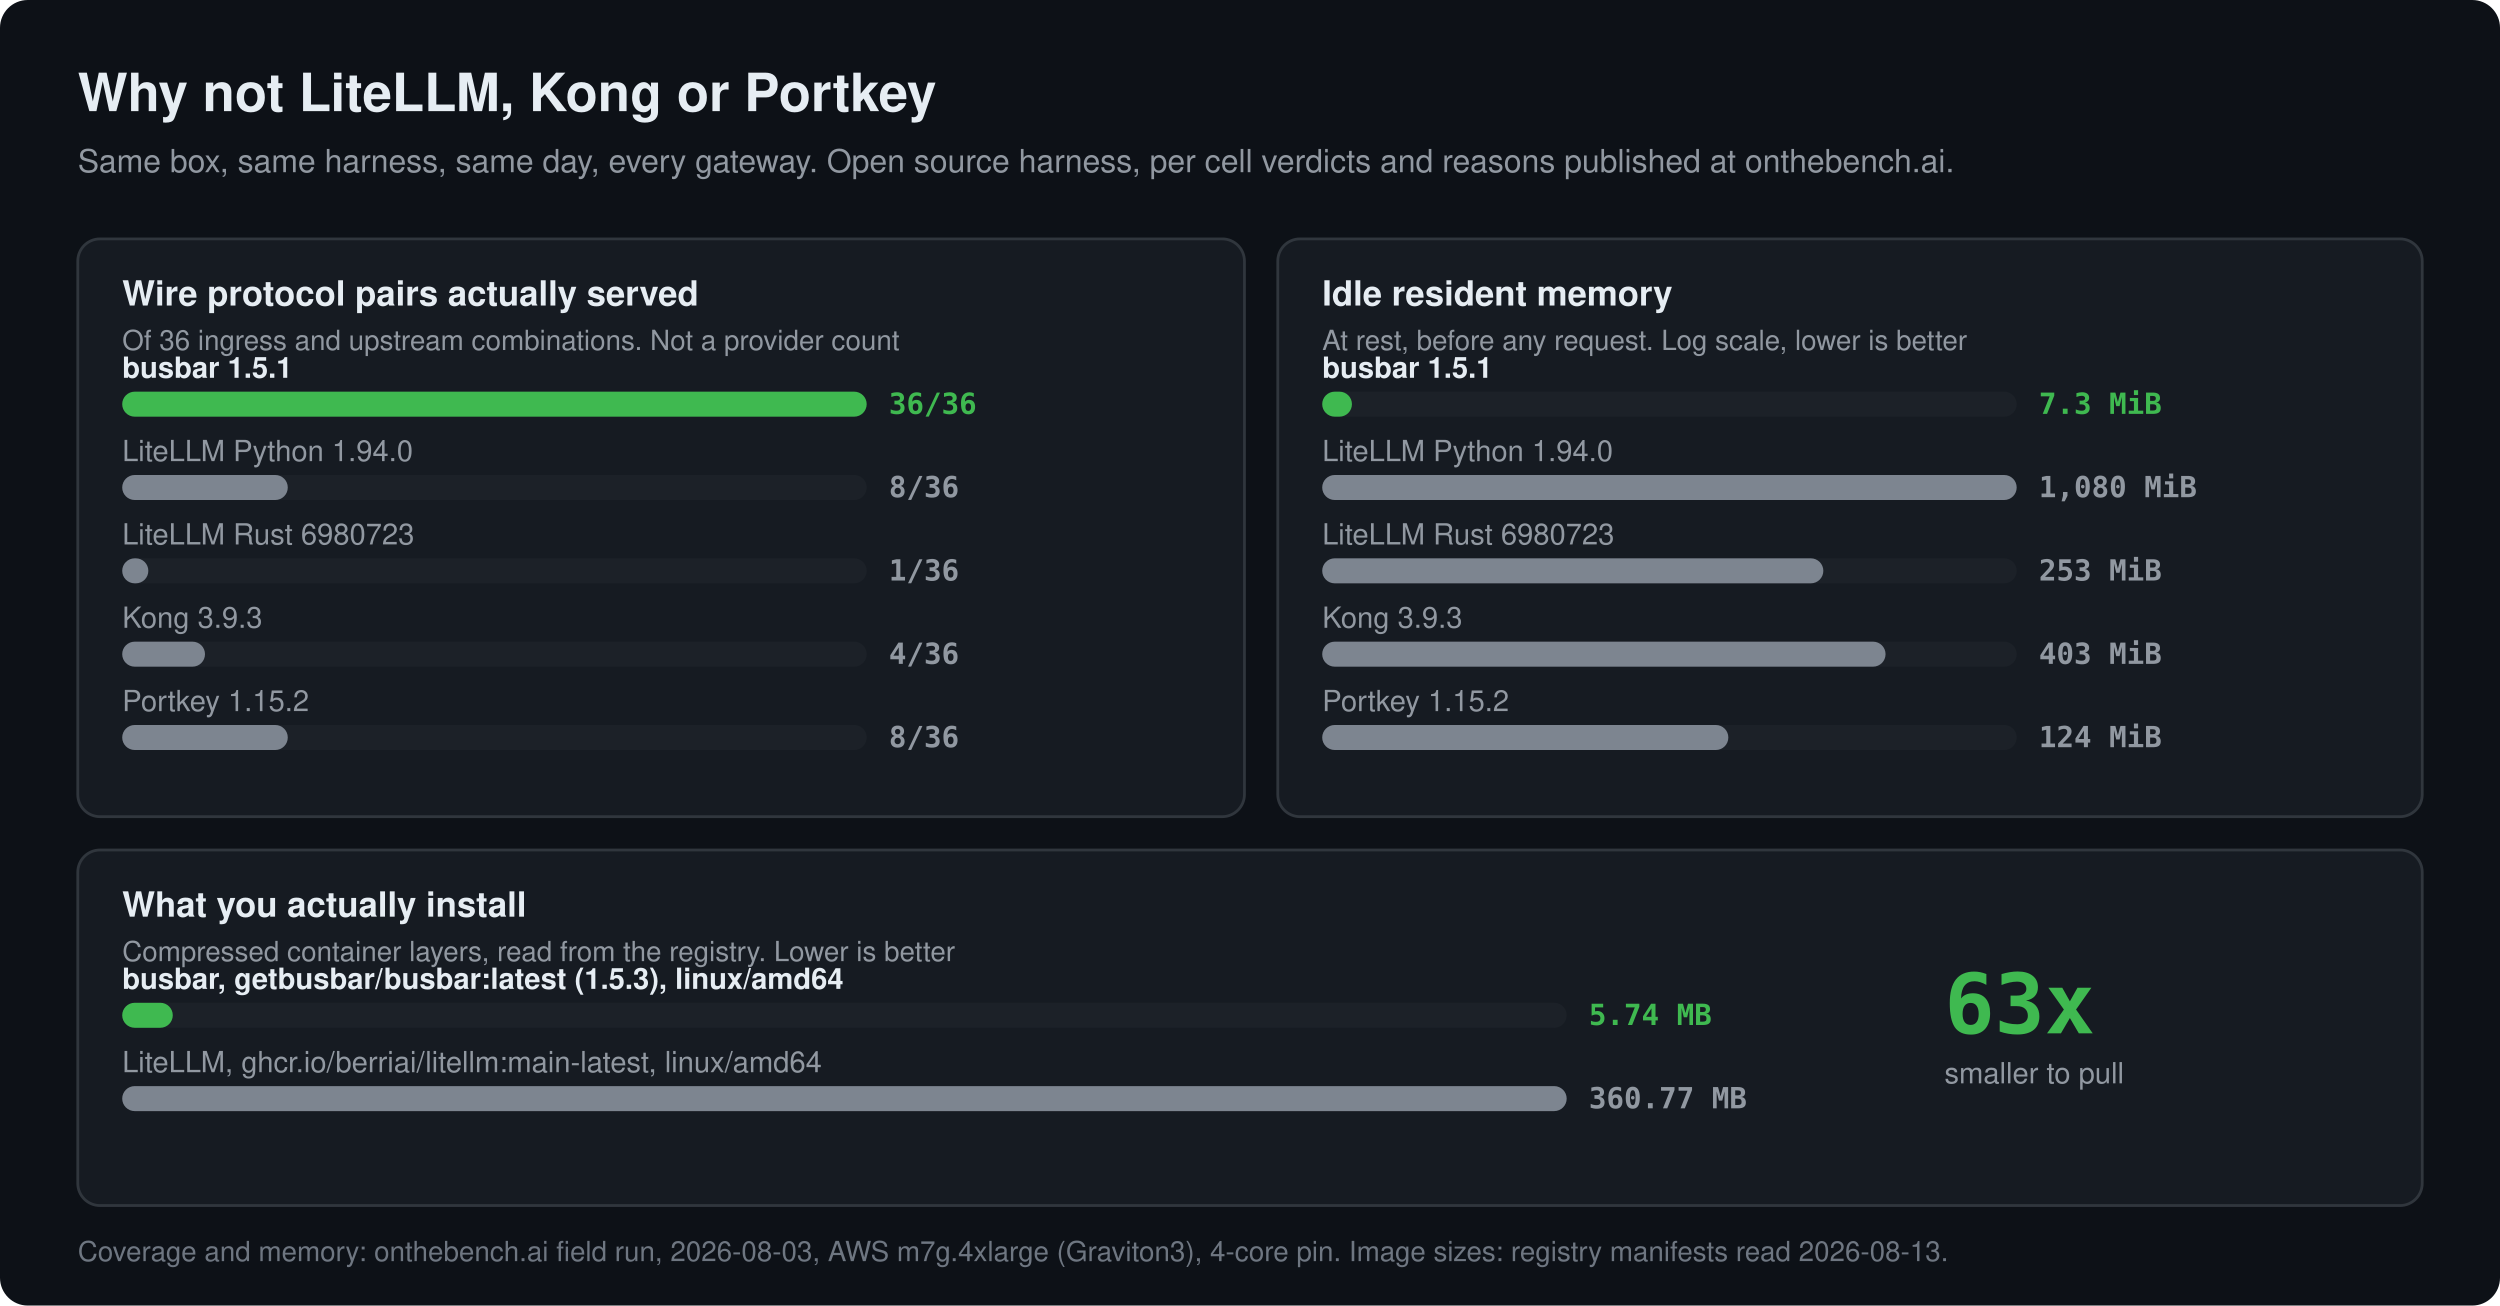
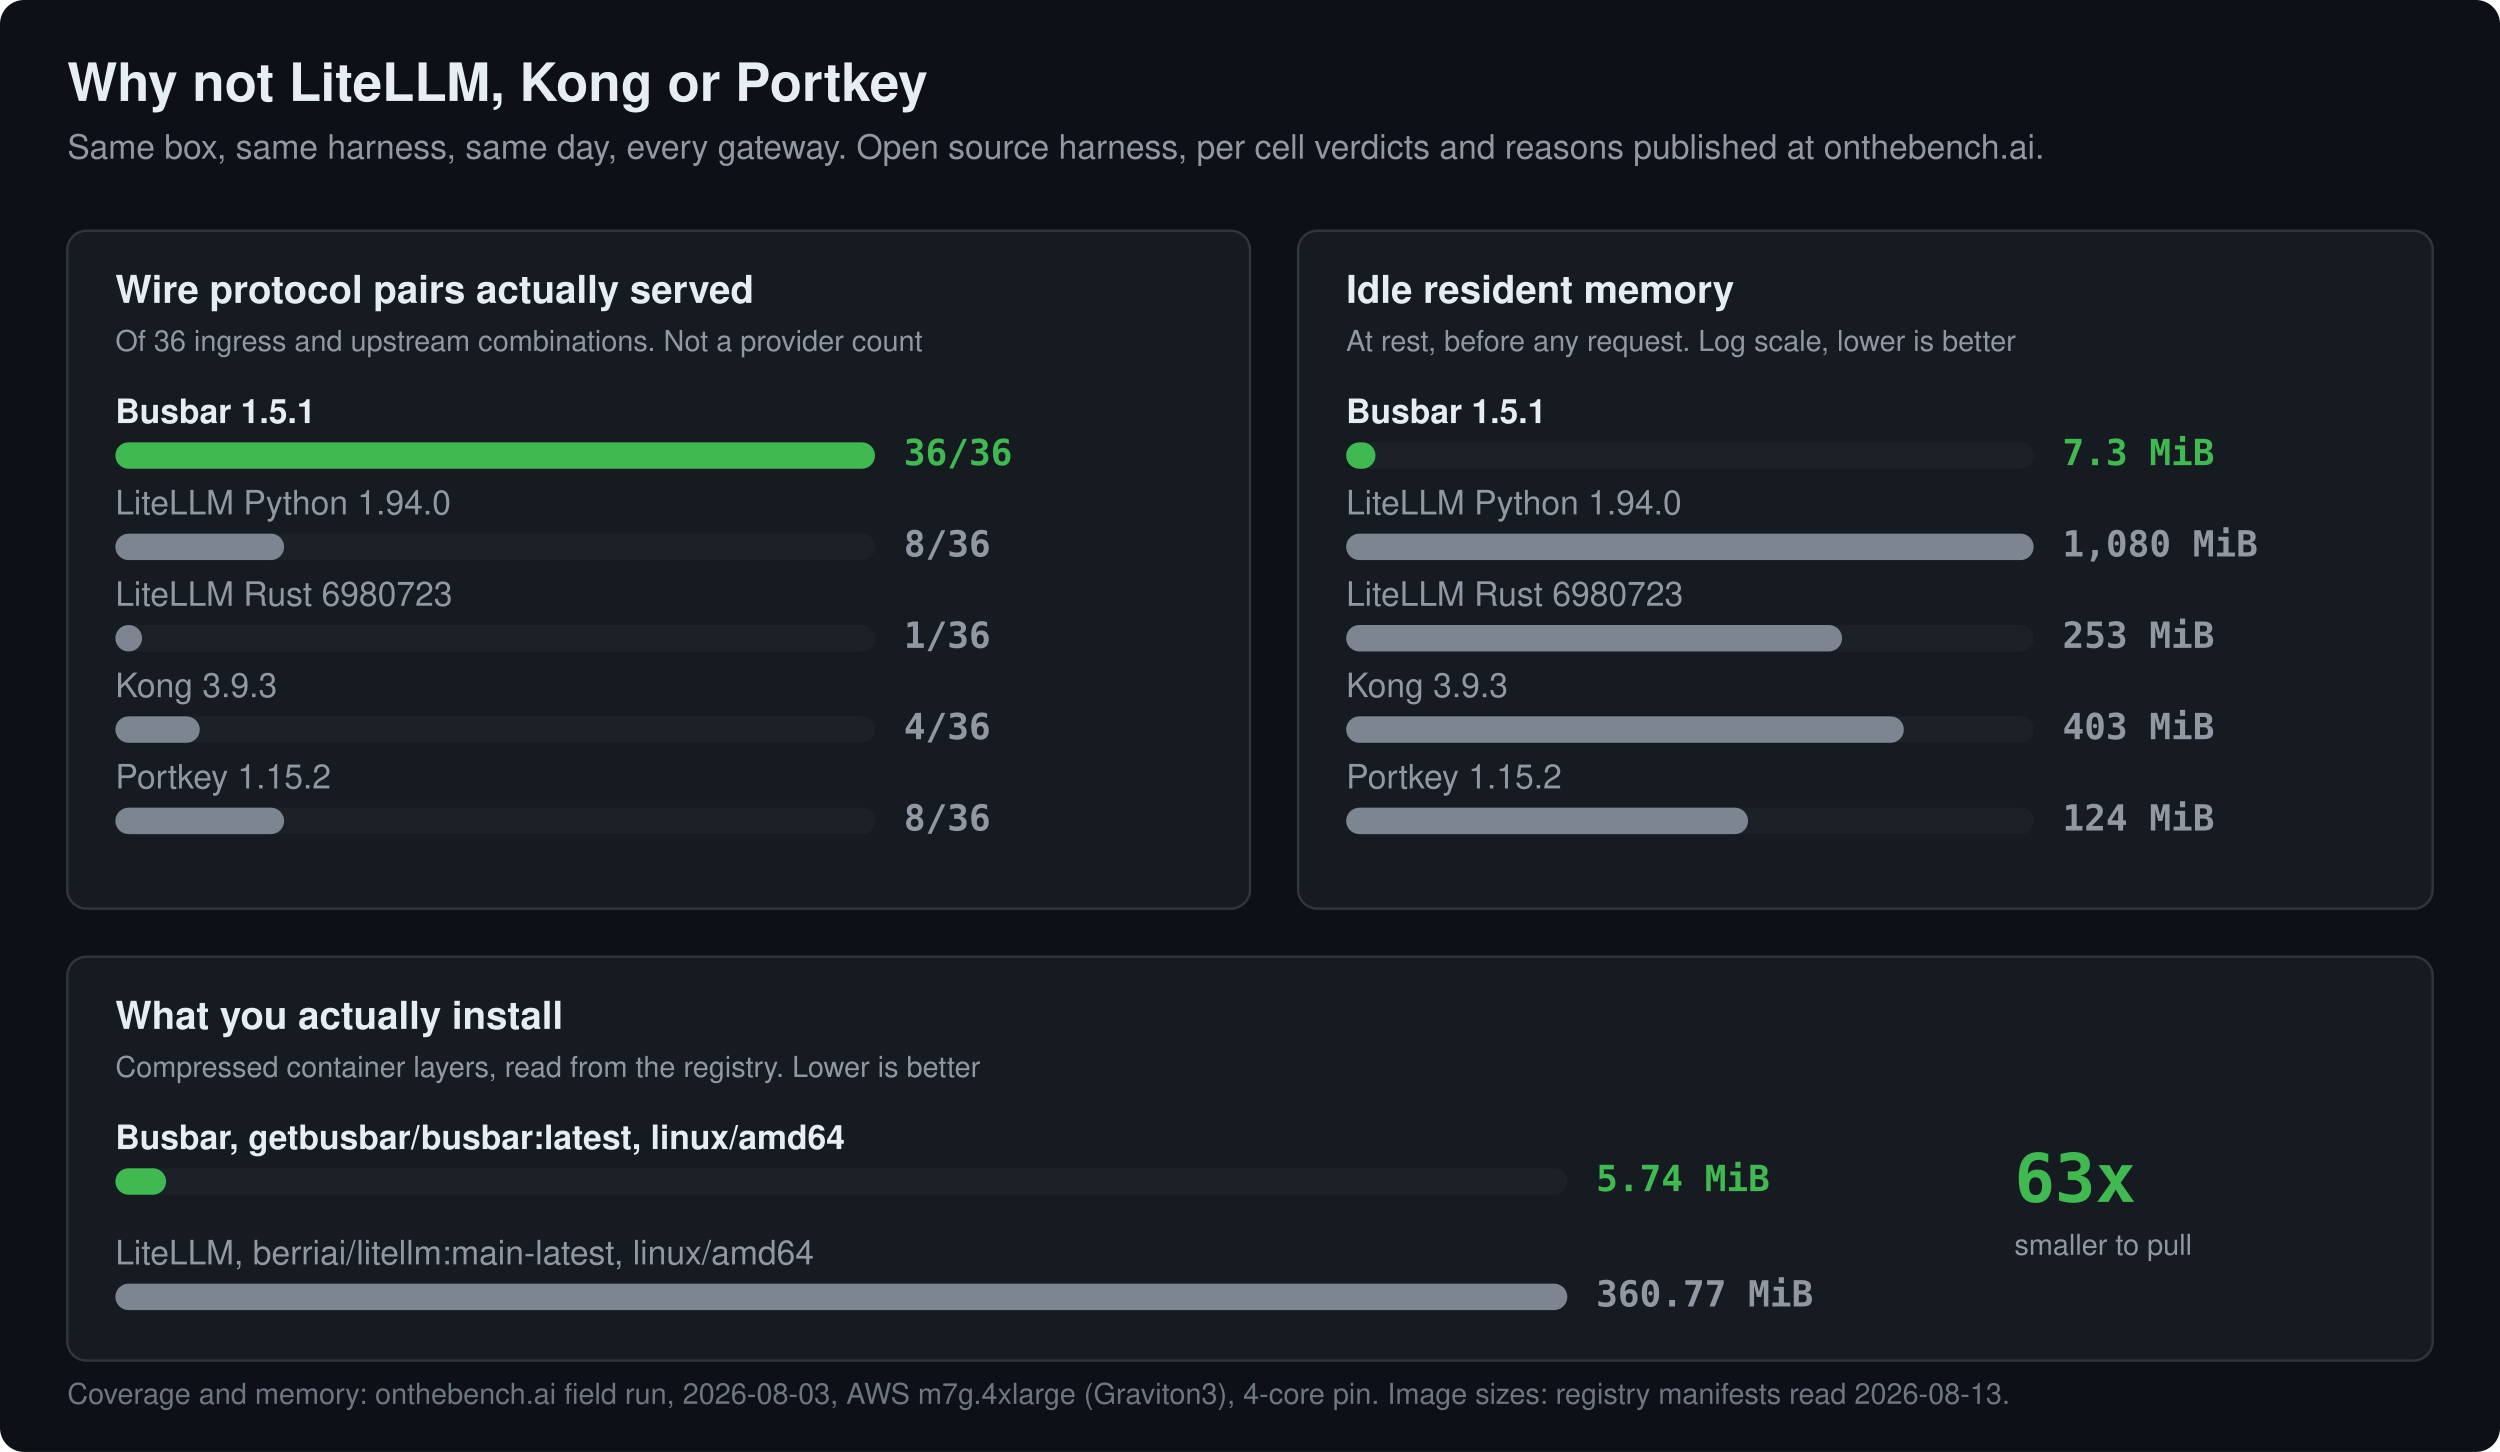
- <svg xmlns="http://www.w3.org/2000/svg" width="900" height="470" viewBox="0 0 900 470" role="img" aria-label="Why not LiteLLM, Kong or Portkey">
-   <rect width="900" height="470" rx="10" fill="#0d1117" />
-   <text x="28.0" y="40.0" font-family="ui-sans-serif,-apple-system,BlinkMacSystemFont,'Segoe UI',Helvetica,Arial,sans-serif" font-size="19" font-weight="650" fill="#e6edf3" text-anchor="start">Why not LiteLLM, Kong or Portkey</text>
-   <text x="28.0" y="62.0" font-family="ui-sans-serif,-apple-system,BlinkMacSystemFont,'Segoe UI',Helvetica,Arial,sans-serif" font-size="11.5" font-weight="400" fill="#9198a1" text-anchor="start">Same box, same harness, same day, every gateway. Open source harness, per cell verdicts and reasons published at onthebench.ai.</text>
-   <rect x="28.0" y="86.0" width="420.0" height="208.0" rx="8" fill="#161b22" stroke="#30363d" stroke-width="1" />
-   <text x="44.0" y="110.0" font-family="ui-sans-serif,-apple-system,BlinkMacSystemFont,'Segoe UI',Helvetica,Arial,sans-serif" font-size="12.5" font-weight="700" fill="#e6edf3" text-anchor="start">Wire protocol pairs actually served</text>
-   <text x="44.0" y="126.0" font-family="ui-sans-serif,-apple-system,BlinkMacSystemFont,'Segoe UI',Helvetica,Arial,sans-serif" font-size="10" font-weight="400" fill="#9198a1" text-anchor="start">Of 36 ingress and upstream combinations. Not a provider count</text>
-   <text x="44.0" y="136.0" font-family="ui-sans-serif,-apple-system,BlinkMacSystemFont,'Segoe UI',Helvetica,Arial,sans-serif" font-size="10.5" font-weight="700" fill="#e6edf3" text-anchor="start">busbar 1.5.1</text>
-   <rect x="44.0" y="141.0" width="268.0" height="9.0" rx="4.5" fill="#1c2128" />
-   <rect x="44.0" y="141.0" width="268.0" height="9.0" rx="4.5" fill="#3fb950" />
-   <text x="320.0" y="149.0" font-family="ui-monospace,SFMono-Regular,'SF Mono',Menlo,Consolas,monospace" font-size="10.5" font-weight="700" fill="#3fb950" text-anchor="start">36/36</text>
-   <text x="44.0" y="166.0" font-family="ui-sans-serif,-apple-system,BlinkMacSystemFont,'Segoe UI',Helvetica,Arial,sans-serif" font-size="10.5" font-weight="500" fill="#9198a1" text-anchor="start">LiteLLM Python 1.94.0</text>
-   <rect x="44.0" y="171.0" width="268.0" height="9.0" rx="4.5" fill="#1c2128" />
-   <rect x="44.0" y="171.0" width="59.6" height="9.0" rx="4.5" fill="#7d8590" />
-   <text x="320.0" y="179.0" font-family="ui-monospace,SFMono-Regular,'SF Mono',Menlo,Consolas,monospace" font-size="10.5" font-weight="600" fill="#9198a1" text-anchor="start">8/36</text>
-   <text x="44.0" y="196.0" font-family="ui-sans-serif,-apple-system,BlinkMacSystemFont,'Segoe UI',Helvetica,Arial,sans-serif" font-size="10.5" font-weight="500" fill="#9198a1" text-anchor="start">LiteLLM Rust 6980723</text>
-   <rect x="44.0" y="201.0" width="268.0" height="9.0" rx="4.5" fill="#1c2128" />
-   <rect x="44.0" y="201.0" width="9.4" height="9.0" rx="4.5" fill="#7d8590" />
-   <text x="320.0" y="209.0" font-family="ui-monospace,SFMono-Regular,'SF Mono',Menlo,Consolas,monospace" font-size="10.5" font-weight="600" fill="#9198a1" text-anchor="start">1/36</text>
-   <text x="44.0" y="226.0" font-family="ui-sans-serif,-apple-system,BlinkMacSystemFont,'Segoe UI',Helvetica,Arial,sans-serif" font-size="10.5" font-weight="500" fill="#9198a1" text-anchor="start">Kong 3.9.3</text>
-   <rect x="44.0" y="231.0" width="268.0" height="9.0" rx="4.5" fill="#1c2128" />
-   <rect x="44.0" y="231.0" width="29.8" height="9.0" rx="4.5" fill="#7d8590" />
-   <text x="320.0" y="239.0" font-family="ui-monospace,SFMono-Regular,'SF Mono',Menlo,Consolas,monospace" font-size="10.5" font-weight="600" fill="#9198a1" text-anchor="start">4/36</text>
-   <text x="44.0" y="256.0" font-family="ui-sans-serif,-apple-system,BlinkMacSystemFont,'Segoe UI',Helvetica,Arial,sans-serif" font-size="10.5" font-weight="500" fill="#9198a1" text-anchor="start">Portkey 1.15.2</text>
-   <rect x="44.0" y="261.0" width="268.0" height="9.0" rx="4.5" fill="#1c2128" />
-   <rect x="44.0" y="261.0" width="59.6" height="9.0" rx="4.5" fill="#7d8590" />
-   <text x="320.0" y="269.0" font-family="ui-monospace,SFMono-Regular,'SF Mono',Menlo,Consolas,monospace" font-size="10.5" font-weight="600" fill="#9198a1" text-anchor="start">8/36</text>
-   <rect x="460.0" y="86.0" width="412.0" height="208.0" rx="8" fill="#161b22" stroke="#30363d" stroke-width="1" />
-   <text x="476.0" y="110.0" font-family="ui-sans-serif,-apple-system,BlinkMacSystemFont,'Segoe UI',Helvetica,Arial,sans-serif" font-size="12.5" font-weight="700" fill="#e6edf3" text-anchor="start">Idle resident memory</text>
-   <text x="476.0" y="126.0" font-family="ui-sans-serif,-apple-system,BlinkMacSystemFont,'Segoe UI',Helvetica,Arial,sans-serif" font-size="10" font-weight="400" fill="#9198a1" text-anchor="start">At rest, before any request. Log scale, lower is better</text>
-   <text x="476.0" y="136.0" font-family="ui-sans-serif,-apple-system,BlinkMacSystemFont,'Segoe UI',Helvetica,Arial,sans-serif" font-size="10.5" font-weight="700" fill="#e6edf3" text-anchor="start">busbar 1.5.1</text>
-   <rect x="476.0" y="141.0" width="250.0" height="9.0" rx="4.5" fill="#1c2128" />
-   <rect x="476.0" y="141.0" width="10.7" height="9.0" rx="4.5" fill="#3fb950" />
-   <text x="734.0" y="149.0" font-family="ui-monospace,SFMono-Regular,'SF Mono',Menlo,Consolas,monospace" font-size="10.5" font-weight="700" fill="#3fb950" text-anchor="start">7.3 MiB</text>
-   <text x="476.0" y="166.0" font-family="ui-sans-serif,-apple-system,BlinkMacSystemFont,'Segoe UI',Helvetica,Arial,sans-serif" font-size="10.5" font-weight="500" fill="#9198a1" text-anchor="start">LiteLLM Python 1.94.0</text>
-   <rect x="476.0" y="171.0" width="250.0" height="9.0" rx="4.5" fill="#1c2128" />
-   <rect x="476.0" y="171.0" width="250.0" height="9.0" rx="4.5" fill="#7d8590" />
-   <text x="734.0" y="179.0" font-family="ui-monospace,SFMono-Regular,'SF Mono',Menlo,Consolas,monospace" font-size="10.5" font-weight="600" fill="#9198a1" text-anchor="start">1,080 MiB</text>
-   <text x="476.0" y="196.0" font-family="ui-sans-serif,-apple-system,BlinkMacSystemFont,'Segoe UI',Helvetica,Arial,sans-serif" font-size="10.5" font-weight="500" fill="#9198a1" text-anchor="start">LiteLLM Rust 6980723</text>
-   <rect x="476.0" y="201.0" width="250.0" height="9.0" rx="4.5" fill="#1c2128" />
-   <rect x="476.0" y="201.0" width="180.4" height="9.0" rx="4.5" fill="#7d8590" />
-   <text x="734.0" y="209.0" font-family="ui-monospace,SFMono-Regular,'SF Mono',Menlo,Consolas,monospace" font-size="10.5" font-weight="600" fill="#9198a1" text-anchor="start">253 MiB</text>
-   <text x="476.0" y="226.0" font-family="ui-sans-serif,-apple-system,BlinkMacSystemFont,'Segoe UI',Helvetica,Arial,sans-serif" font-size="10.5" font-weight="500" fill="#9198a1" text-anchor="start">Kong 3.9.3</text>
-   <rect x="476.0" y="231.0" width="250.0" height="9.0" rx="4.5" fill="#1c2128" />
-   <rect x="476.0" y="231.0" width="202.8" height="9.0" rx="4.5" fill="#7d8590" />
-   <text x="734.0" y="239.0" font-family="ui-monospace,SFMono-Regular,'SF Mono',Menlo,Consolas,monospace" font-size="10.5" font-weight="600" fill="#9198a1" text-anchor="start">403 MiB</text>
-   <text x="476.0" y="256.0" font-family="ui-sans-serif,-apple-system,BlinkMacSystemFont,'Segoe UI',Helvetica,Arial,sans-serif" font-size="10.5" font-weight="500" fill="#9198a1" text-anchor="start">Portkey 1.15.2</text>
-   <rect x="476.0" y="261.0" width="250.0" height="9.0" rx="4.5" fill="#1c2128" />
-   <rect x="476.0" y="261.0" width="146.2" height="9.0" rx="4.5" fill="#7d8590" />
-   <text x="734.0" y="269.0" font-family="ui-monospace,SFMono-Regular,'SF Mono',Menlo,Consolas,monospace" font-size="10.5" font-weight="600" fill="#9198a1" text-anchor="start">124 MiB</text>
-   <rect x="28.0" y="306.0" width="844.0" height="128.0" rx="8" fill="#161b22" stroke="#30363d" stroke-width="1" />
-   <text x="44.0" y="330.0" font-family="ui-sans-serif,-apple-system,BlinkMacSystemFont,'Segoe UI',Helvetica,Arial,sans-serif" font-size="12.5" font-weight="700" fill="#e6edf3" text-anchor="start">What you actually install</text>
-   <text x="44.0" y="346.0" font-family="ui-sans-serif,-apple-system,BlinkMacSystemFont,'Segoe UI',Helvetica,Arial,sans-serif" font-size="10" font-weight="400" fill="#9198a1" text-anchor="start">Compressed container layers, read from the registry. Lower is better</text>
-   <text x="44.0" y="356.0" font-family="ui-sans-serif,-apple-system,BlinkMacSystemFont,'Segoe UI',Helvetica,Arial,sans-serif" font-size="10.5" font-weight="700" fill="#e6edf3" text-anchor="start">busbar, getbusbar/busbar:latest (1.5.3), linux/amd64</text>
-   <rect x="44.0" y="361.0" width="520.0" height="9.0" rx="4.5" fill="#1c2128" />
-   <rect x="44.0" y="361.0" width="18.2" height="9.0" rx="4.5" fill="#3fb950" />
-   <text x="572.0" y="369.0" font-family="ui-monospace,SFMono-Regular,'SF Mono',Menlo,Consolas,monospace" font-size="10.5" font-weight="700" fill="#3fb950" text-anchor="start">5.74 MB</text>
-   <text x="44.0" y="386.0" font-family="ui-sans-serif,-apple-system,BlinkMacSystemFont,'Segoe UI',Helvetica,Arial,sans-serif" font-size="10.5" font-weight="500" fill="#9198a1" text-anchor="start">LiteLLM, ghcr.io/berriai/litellm:main-latest, linux/amd64</text>
-   <rect x="44.0" y="391.0" width="520.0" height="9.0" rx="4.5" fill="#1c2128" />
-   <rect x="44.0" y="391.0" width="520.0" height="9.0" rx="4.5" fill="#7d8590" />
-   <text x="572.0" y="399.0" font-family="ui-monospace,SFMono-Regular,'SF Mono',Menlo,Consolas,monospace" font-size="10.5" font-weight="600" fill="#9198a1" text-anchor="start">360.77 MB</text>
-   <text x="700.0" y="372.0" font-family="ui-monospace,SFMono-Regular,'SF Mono',Menlo,Consolas,monospace" font-size="30" font-weight="700" fill="#3fb950" text-anchor="start">63x</text>
-   <text x="700.0" y="390.0" font-family="ui-sans-serif,-apple-system,BlinkMacSystemFont,'Segoe UI',Helvetica,Arial,sans-serif" font-size="10.5" font-weight="400" fill="#9198a1" text-anchor="start">smaller to pull</text>
-   <text x="28.0" y="454.0" font-family="ui-sans-serif,-apple-system,BlinkMacSystemFont,'Segoe UI',Helvetica,Arial,sans-serif" font-size="10" font-weight="400" fill="#6e7681" text-anchor="start">Coverage and memory: onthebench.ai field run, 2026-08-03, AWS m7g.4xlarge (Graviton3), 4-core pin. Image sizes: registry manifests read 2026-08-13.</text>
+ <svg xmlns="http://www.w3.org/2000/svg" width="1040" height="604" viewBox="0 0 1040 604" role="img" aria-label="Why not LiteLLM, Kong or Portkey">
+   <rect width="1040" height="604" rx="10" fill="#0d1117" />
+   <text x="28.0" y="42.0" font-family="ui-sans-serif,-apple-system,BlinkMacSystemFont,'Segoe UI',Helvetica,Arial,sans-serif" font-size="22" font-weight="650" fill="#e6edf3" text-anchor="start">Why not LiteLLM, Kong or Portkey</text>
+   <text x="28.0" y="66.0" font-family="ui-sans-serif,-apple-system,BlinkMacSystemFont,'Segoe UI',Helvetica,Arial,sans-serif" font-size="14" font-weight="400" fill="#9198a1" text-anchor="start">Same box, same harness, same day, every gateway. Open source harness, per cell verdicts and reasons published at onthebench.ai.</text>
+   <rect x="28.0" y="96.0" width="492.0" height="282.0" rx="8" fill="#161b22" stroke="#30363d" stroke-width="1" />
+   <text x="48.0" y="126.0" font-family="ui-sans-serif,-apple-system,BlinkMacSystemFont,'Segoe UI',Helvetica,Arial,sans-serif" font-size="16" font-weight="700" fill="#e6edf3" text-anchor="start">Wire protocol pairs actually served</text>
+   <text x="48.0" y="146.0" font-family="ui-sans-serif,-apple-system,BlinkMacSystemFont,'Segoe UI',Helvetica,Arial,sans-serif" font-size="12" font-weight="400" fill="#9198a1" text-anchor="start">Of 36 ingress and upstream combinations. Not a provider count</text>
+   <text x="48.0" y="176.0" font-family="ui-sans-serif,-apple-system,BlinkMacSystemFont,'Segoe UI',Helvetica,Arial,sans-serif" font-size="14" font-weight="700" fill="#e6edf3" text-anchor="start">Busbar 1.5.1</text>
+   <rect x="48.0" y="184.0" width="316.0" height="11.0" rx="5.5" fill="#1c2128" />
+   <rect x="48.0" y="184.0" width="316.0" height="11.0" rx="5.5" fill="#3fb950" />
+   <text x="376.0" y="193.5" font-family="ui-monospace,SFMono-Regular,'SF Mono',Menlo,Consolas,monospace" font-size="15" font-weight="700" fill="#3fb950" text-anchor="start">36/36</text>
+   <text x="48.0" y="214.0" font-family="ui-sans-serif,-apple-system,BlinkMacSystemFont,'Segoe UI',Helvetica,Arial,sans-serif" font-size="14" font-weight="500" fill="#9198a1" text-anchor="start">LiteLLM Python 1.94.0</text>
+   <rect x="48.0" y="222.0" width="316.0" height="11.0" rx="5.5" fill="#1c2128" />
+   <rect x="48.0" y="222.0" width="70.2" height="11.0" rx="5.5" fill="#7d8590" />
+   <text x="376.0" y="231.5" font-family="ui-monospace,SFMono-Regular,'SF Mono',Menlo,Consolas,monospace" font-size="15" font-weight="600" fill="#9198a1" text-anchor="start">8/36</text>
+   <text x="48.0" y="252.0" font-family="ui-sans-serif,-apple-system,BlinkMacSystemFont,'Segoe UI',Helvetica,Arial,sans-serif" font-size="14" font-weight="500" fill="#9198a1" text-anchor="start">LiteLLM Rust 6980723</text>
+   <rect x="48.0" y="260.0" width="316.0" height="11.0" rx="5.5" fill="#1c2128" />
+   <rect x="48.0" y="260.0" width="11.1" height="11.0" rx="5.5" fill="#7d8590" />
+   <text x="376.0" y="269.5" font-family="ui-monospace,SFMono-Regular,'SF Mono',Menlo,Consolas,monospace" font-size="15" font-weight="600" fill="#9198a1" text-anchor="start">1/36</text>
+   <text x="48.0" y="290.0" font-family="ui-sans-serif,-apple-system,BlinkMacSystemFont,'Segoe UI',Helvetica,Arial,sans-serif" font-size="14" font-weight="500" fill="#9198a1" text-anchor="start">Kong 3.9.3</text>
+   <rect x="48.0" y="298.0" width="316.0" height="11.0" rx="5.5" fill="#1c2128" />
+   <rect x="48.0" y="298.0" width="35.1" height="11.0" rx="5.5" fill="#7d8590" />
+   <text x="376.0" y="307.5" font-family="ui-monospace,SFMono-Regular,'SF Mono',Menlo,Consolas,monospace" font-size="15" font-weight="600" fill="#9198a1" text-anchor="start">4/36</text>
+   <text x="48.0" y="328.0" font-family="ui-sans-serif,-apple-system,BlinkMacSystemFont,'Segoe UI',Helvetica,Arial,sans-serif" font-size="14" font-weight="500" fill="#9198a1" text-anchor="start">Portkey 1.15.2</text>
+   <rect x="48.0" y="336.0" width="316.0" height="11.0" rx="5.5" fill="#1c2128" />
+   <rect x="48.0" y="336.0" width="70.2" height="11.0" rx="5.5" fill="#7d8590" />
+   <text x="376.0" y="345.5" font-family="ui-monospace,SFMono-Regular,'SF Mono',Menlo,Consolas,monospace" font-size="15" font-weight="600" fill="#9198a1" text-anchor="start">8/36</text>
+   <rect x="540.0" y="96.0" width="472.0" height="282.0" rx="8" fill="#161b22" stroke="#30363d" stroke-width="1" />
+   <text x="560.0" y="126.0" font-family="ui-sans-serif,-apple-system,BlinkMacSystemFont,'Segoe UI',Helvetica,Arial,sans-serif" font-size="16" font-weight="700" fill="#e6edf3" text-anchor="start">Idle resident memory</text>
+   <text x="560.0" y="146.0" font-family="ui-sans-serif,-apple-system,BlinkMacSystemFont,'Segoe UI',Helvetica,Arial,sans-serif" font-size="12" font-weight="400" fill="#9198a1" text-anchor="start">At rest, before any request. Log scale, lower is better</text>
+   <text x="560.0" y="176.0" font-family="ui-sans-serif,-apple-system,BlinkMacSystemFont,'Segoe UI',Helvetica,Arial,sans-serif" font-size="14" font-weight="700" fill="#e6edf3" text-anchor="start">Busbar 1.5.1</text>
+   <rect x="560.0" y="184.0" width="286.0" height="11.0" rx="5.5" fill="#1c2128" />
+   <rect x="560.0" y="184.0" width="12.2" height="11.0" rx="5.5" fill="#3fb950" />
+   <text x="858.0" y="193.5" font-family="ui-monospace,SFMono-Regular,'SF Mono',Menlo,Consolas,monospace" font-size="15" font-weight="700" fill="#3fb950" text-anchor="start">7.3 MiB</text>
+   <text x="560.0" y="214.0" font-family="ui-sans-serif,-apple-system,BlinkMacSystemFont,'Segoe UI',Helvetica,Arial,sans-serif" font-size="14" font-weight="500" fill="#9198a1" text-anchor="start">LiteLLM Python 1.94.0</text>
+   <rect x="560.0" y="222.0" width="286.0" height="11.0" rx="5.5" fill="#1c2128" />
+   <rect x="560.0" y="222.0" width="286.0" height="11.0" rx="5.5" fill="#7d8590" />
+   <text x="858.0" y="231.5" font-family="ui-monospace,SFMono-Regular,'SF Mono',Menlo,Consolas,monospace" font-size="15" font-weight="600" fill="#9198a1" text-anchor="start">1,080 MiB</text>
+   <text x="560.0" y="252.0" font-family="ui-sans-serif,-apple-system,BlinkMacSystemFont,'Segoe UI',Helvetica,Arial,sans-serif" font-size="14" font-weight="500" fill="#9198a1" text-anchor="start">LiteLLM Rust 6980723</text>
+   <rect x="560.0" y="260.0" width="286.0" height="11.0" rx="5.5" fill="#1c2128" />
+   <rect x="560.0" y="260.0" width="206.3" height="11.0" rx="5.5" fill="#7d8590" />
+   <text x="858.0" y="269.5" font-family="ui-monospace,SFMono-Regular,'SF Mono',Menlo,Consolas,monospace" font-size="15" font-weight="600" fill="#9198a1" text-anchor="start">253 MiB</text>
+   <text x="560.0" y="290.0" font-family="ui-sans-serif,-apple-system,BlinkMacSystemFont,'Segoe UI',Helvetica,Arial,sans-serif" font-size="14" font-weight="500" fill="#9198a1" text-anchor="start">Kong 3.9.3</text>
+   <rect x="560.0" y="298.0" width="286.0" height="11.0" rx="5.5" fill="#1c2128" />
+   <rect x="560.0" y="298.0" width="232.0" height="11.0" rx="5.5" fill="#7d8590" />
+   <text x="858.0" y="307.5" font-family="ui-monospace,SFMono-Regular,'SF Mono',Menlo,Consolas,monospace" font-size="15" font-weight="600" fill="#9198a1" text-anchor="start">403 MiB</text>
+   <text x="560.0" y="328.0" font-family="ui-sans-serif,-apple-system,BlinkMacSystemFont,'Segoe UI',Helvetica,Arial,sans-serif" font-size="14" font-weight="500" fill="#9198a1" text-anchor="start">Portkey 1.15.2</text>
+   <rect x="560.0" y="336.0" width="286.0" height="11.0" rx="5.5" fill="#1c2128" />
+   <rect x="560.0" y="336.0" width="167.2" height="11.0" rx="5.5" fill="#7d8590" />
+   <text x="858.0" y="345.5" font-family="ui-monospace,SFMono-Regular,'SF Mono',Menlo,Consolas,monospace" font-size="15" font-weight="600" fill="#9198a1" text-anchor="start">124 MiB</text>
+   <rect x="28.0" y="398.0" width="984.0" height="168.0" rx="8" fill="#161b22" stroke="#30363d" stroke-width="1" />
+   <text x="48.0" y="428.0" font-family="ui-sans-serif,-apple-system,BlinkMacSystemFont,'Segoe UI',Helvetica,Arial,sans-serif" font-size="16" font-weight="700" fill="#e6edf3" text-anchor="start">What you actually install</text>
+   <text x="48.0" y="448.0" font-family="ui-sans-serif,-apple-system,BlinkMacSystemFont,'Segoe UI',Helvetica,Arial,sans-serif" font-size="12" font-weight="400" fill="#9198a1" text-anchor="start">Compressed container layers, read from the registry. Lower is better</text>
+   <text x="48.0" y="478.0" font-family="ui-sans-serif,-apple-system,BlinkMacSystemFont,'Segoe UI',Helvetica,Arial,sans-serif" font-size="14" font-weight="700" fill="#e6edf3" text-anchor="start">Busbar, getbusbar/busbar:latest, linux/amd64</text>
+   <rect x="48.0" y="486.0" width="604.0" height="11.0" rx="5.5" fill="#1c2128" />
+   <rect x="48.0" y="486.0" width="21.1" height="11.0" rx="5.5" fill="#3fb950" />
+   <text x="664.0" y="495.5" font-family="ui-monospace,SFMono-Regular,'SF Mono',Menlo,Consolas,monospace" font-size="15" font-weight="700" fill="#3fb950" text-anchor="start">5.74 MiB</text>
+   <text x="48.0" y="526.0" font-family="ui-sans-serif,-apple-system,BlinkMacSystemFont,'Segoe UI',Helvetica,Arial,sans-serif" font-size="14" font-weight="500" fill="#9198a1" text-anchor="start">LiteLLM, berriai/litellm:main-latest, linux/amd64</text>
+   <rect x="48.0" y="534.0" width="604.0" height="11.0" rx="5.5" fill="#1c2128" />
+   <rect x="48.0" y="534.0" width="604.0" height="11.0" rx="5.5" fill="#7d8590" />
+   <text x="664.0" y="543.5" font-family="ui-monospace,SFMono-Regular,'SF Mono',Menlo,Consolas,monospace" font-size="15" font-weight="600" fill="#9198a1" text-anchor="start">360.77 MiB</text>
+   <text x="838.0" y="500.0" font-family="ui-monospace,SFMono-Regular,'SF Mono',Menlo,Consolas,monospace" font-size="28" font-weight="700" fill="#3fb950" text-anchor="start">63x</text>
+   <text x="838.0" y="522.0" font-family="ui-sans-serif,-apple-system,BlinkMacSystemFont,'Segoe UI',Helvetica,Arial,sans-serif" font-size="12" font-weight="400" fill="#9198a1" text-anchor="start">smaller to pull</text>
+   <text x="28.0" y="584.0" font-family="ui-sans-serif,-apple-system,BlinkMacSystemFont,'Segoe UI',Helvetica,Arial,sans-serif" font-size="12" font-weight="400" fill="#6e7681" text-anchor="start">Coverage and memory: onthebench.ai field run, 2026-08-03, AWS m7g.4xlarge (Graviton3), 4-core pin. Image sizes: registry manifests read 2026-08-13.</text>
</svg>
